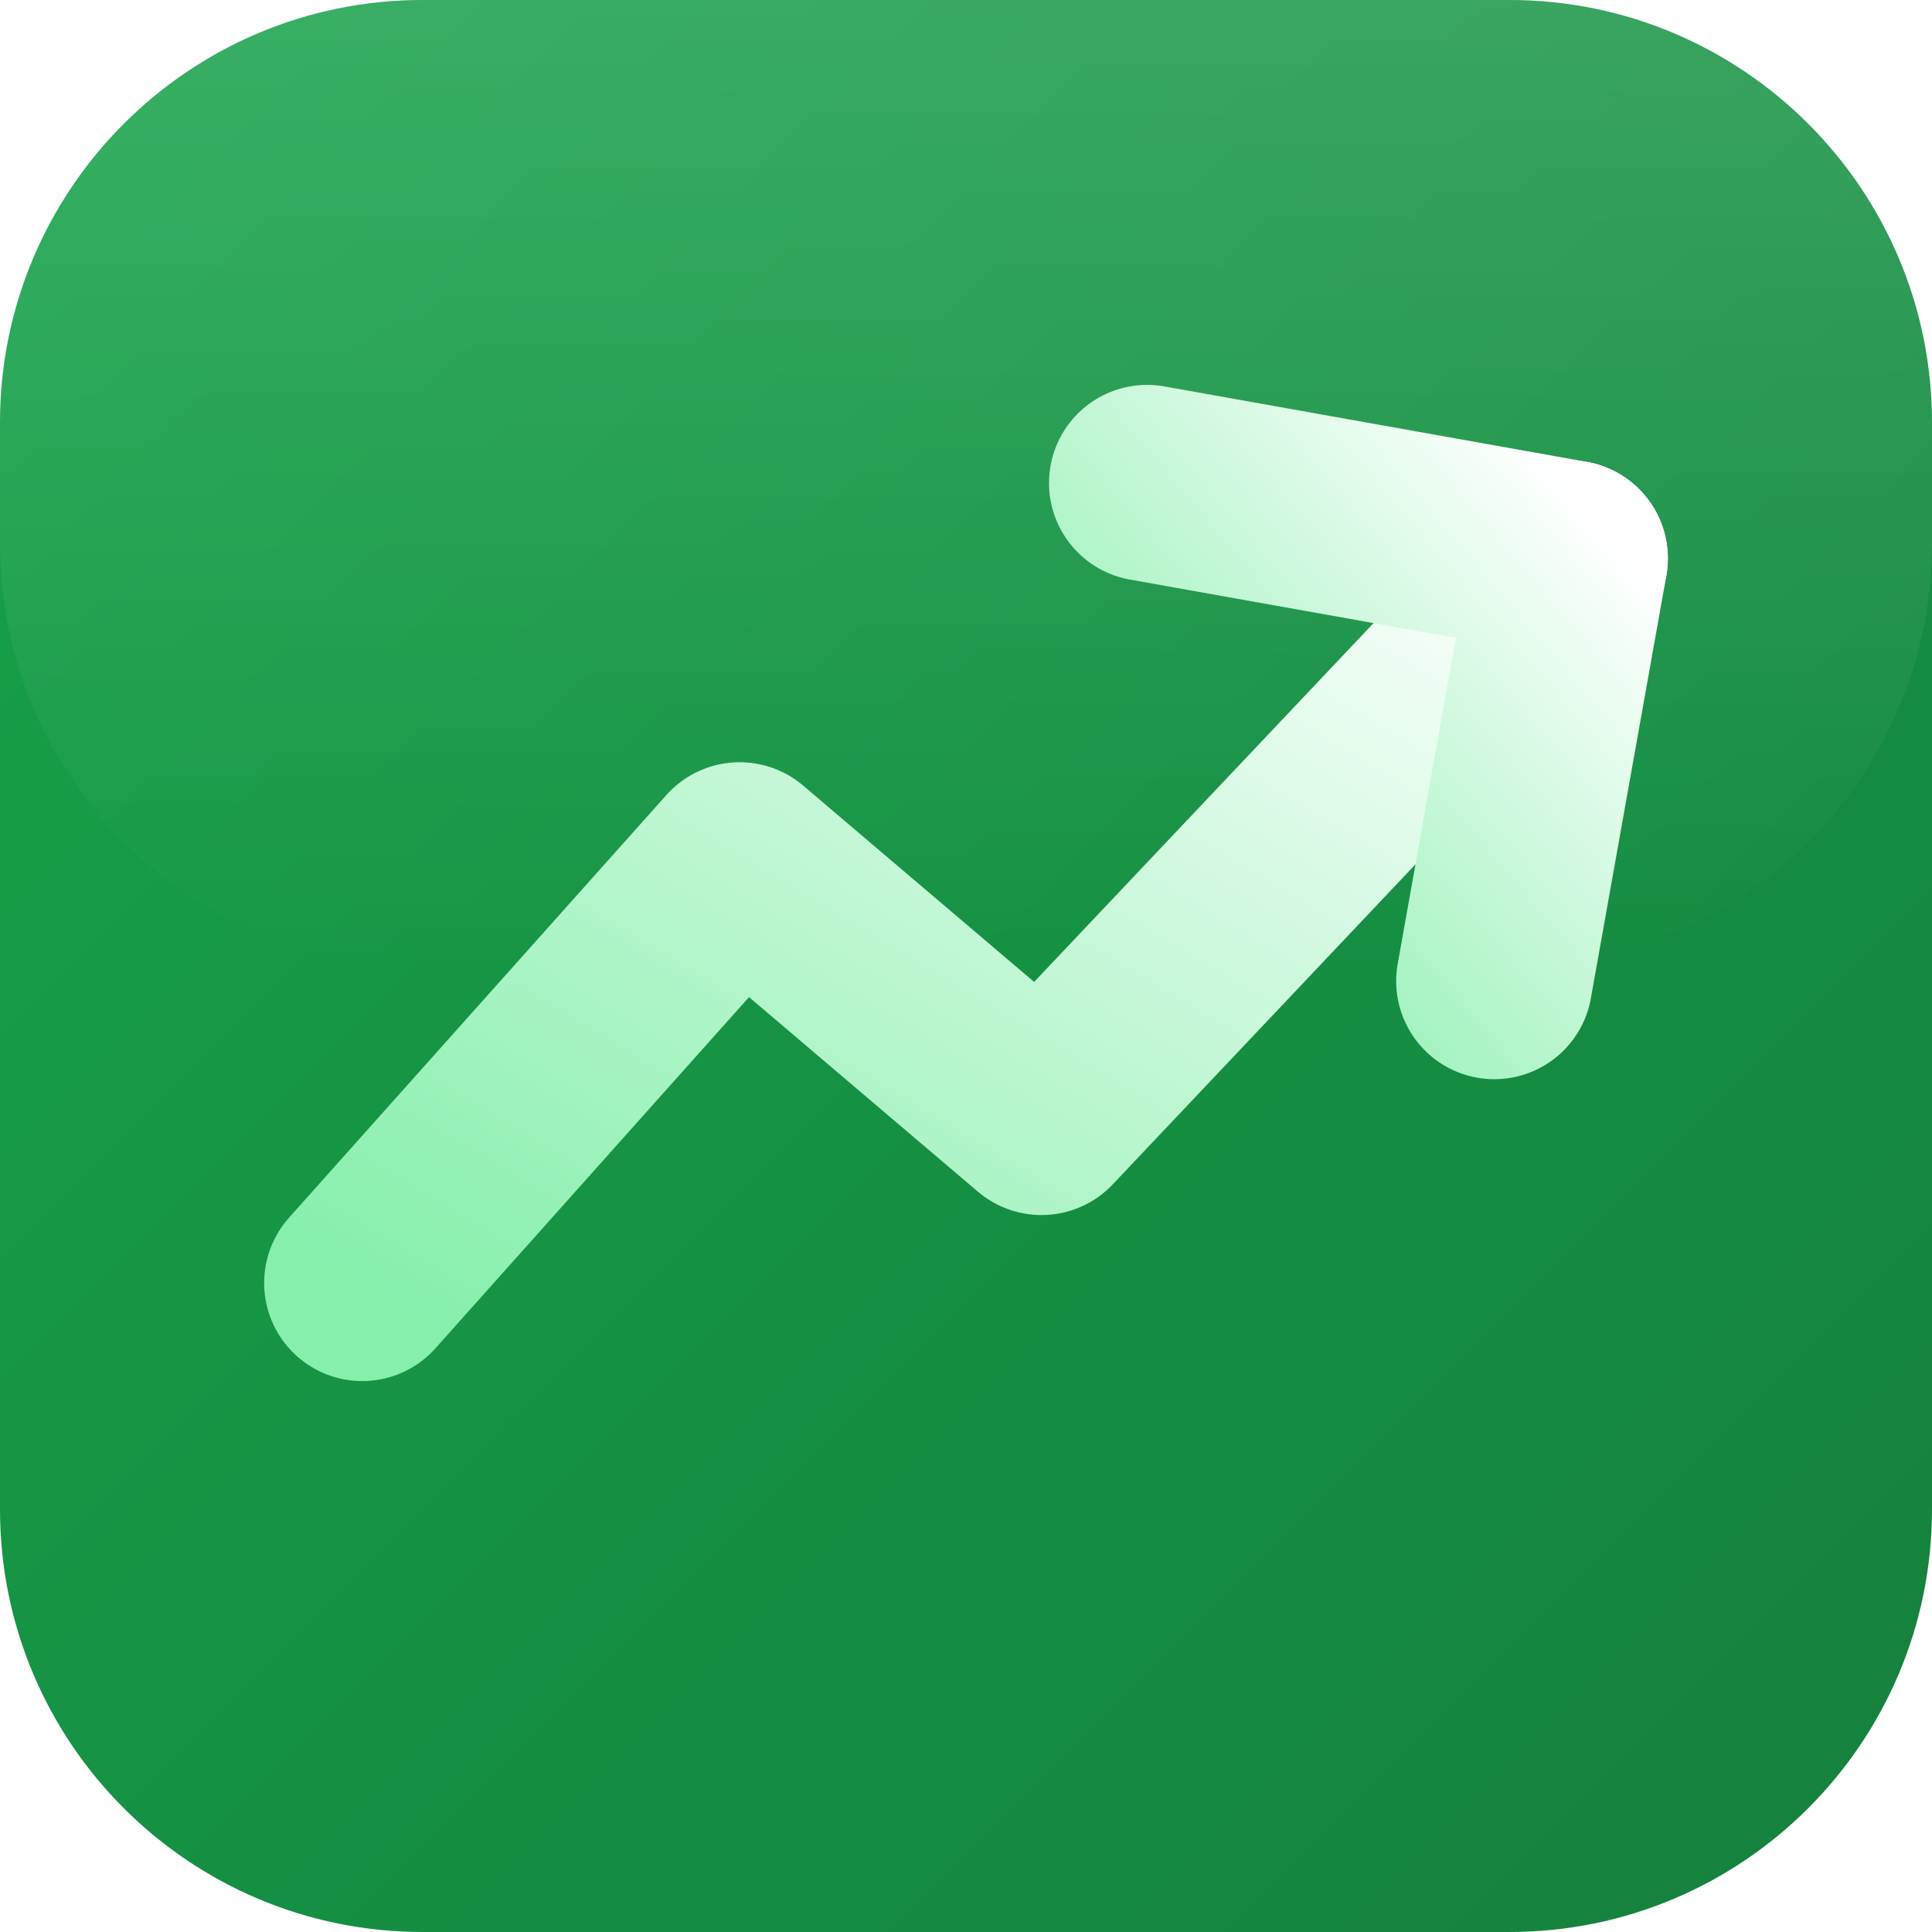
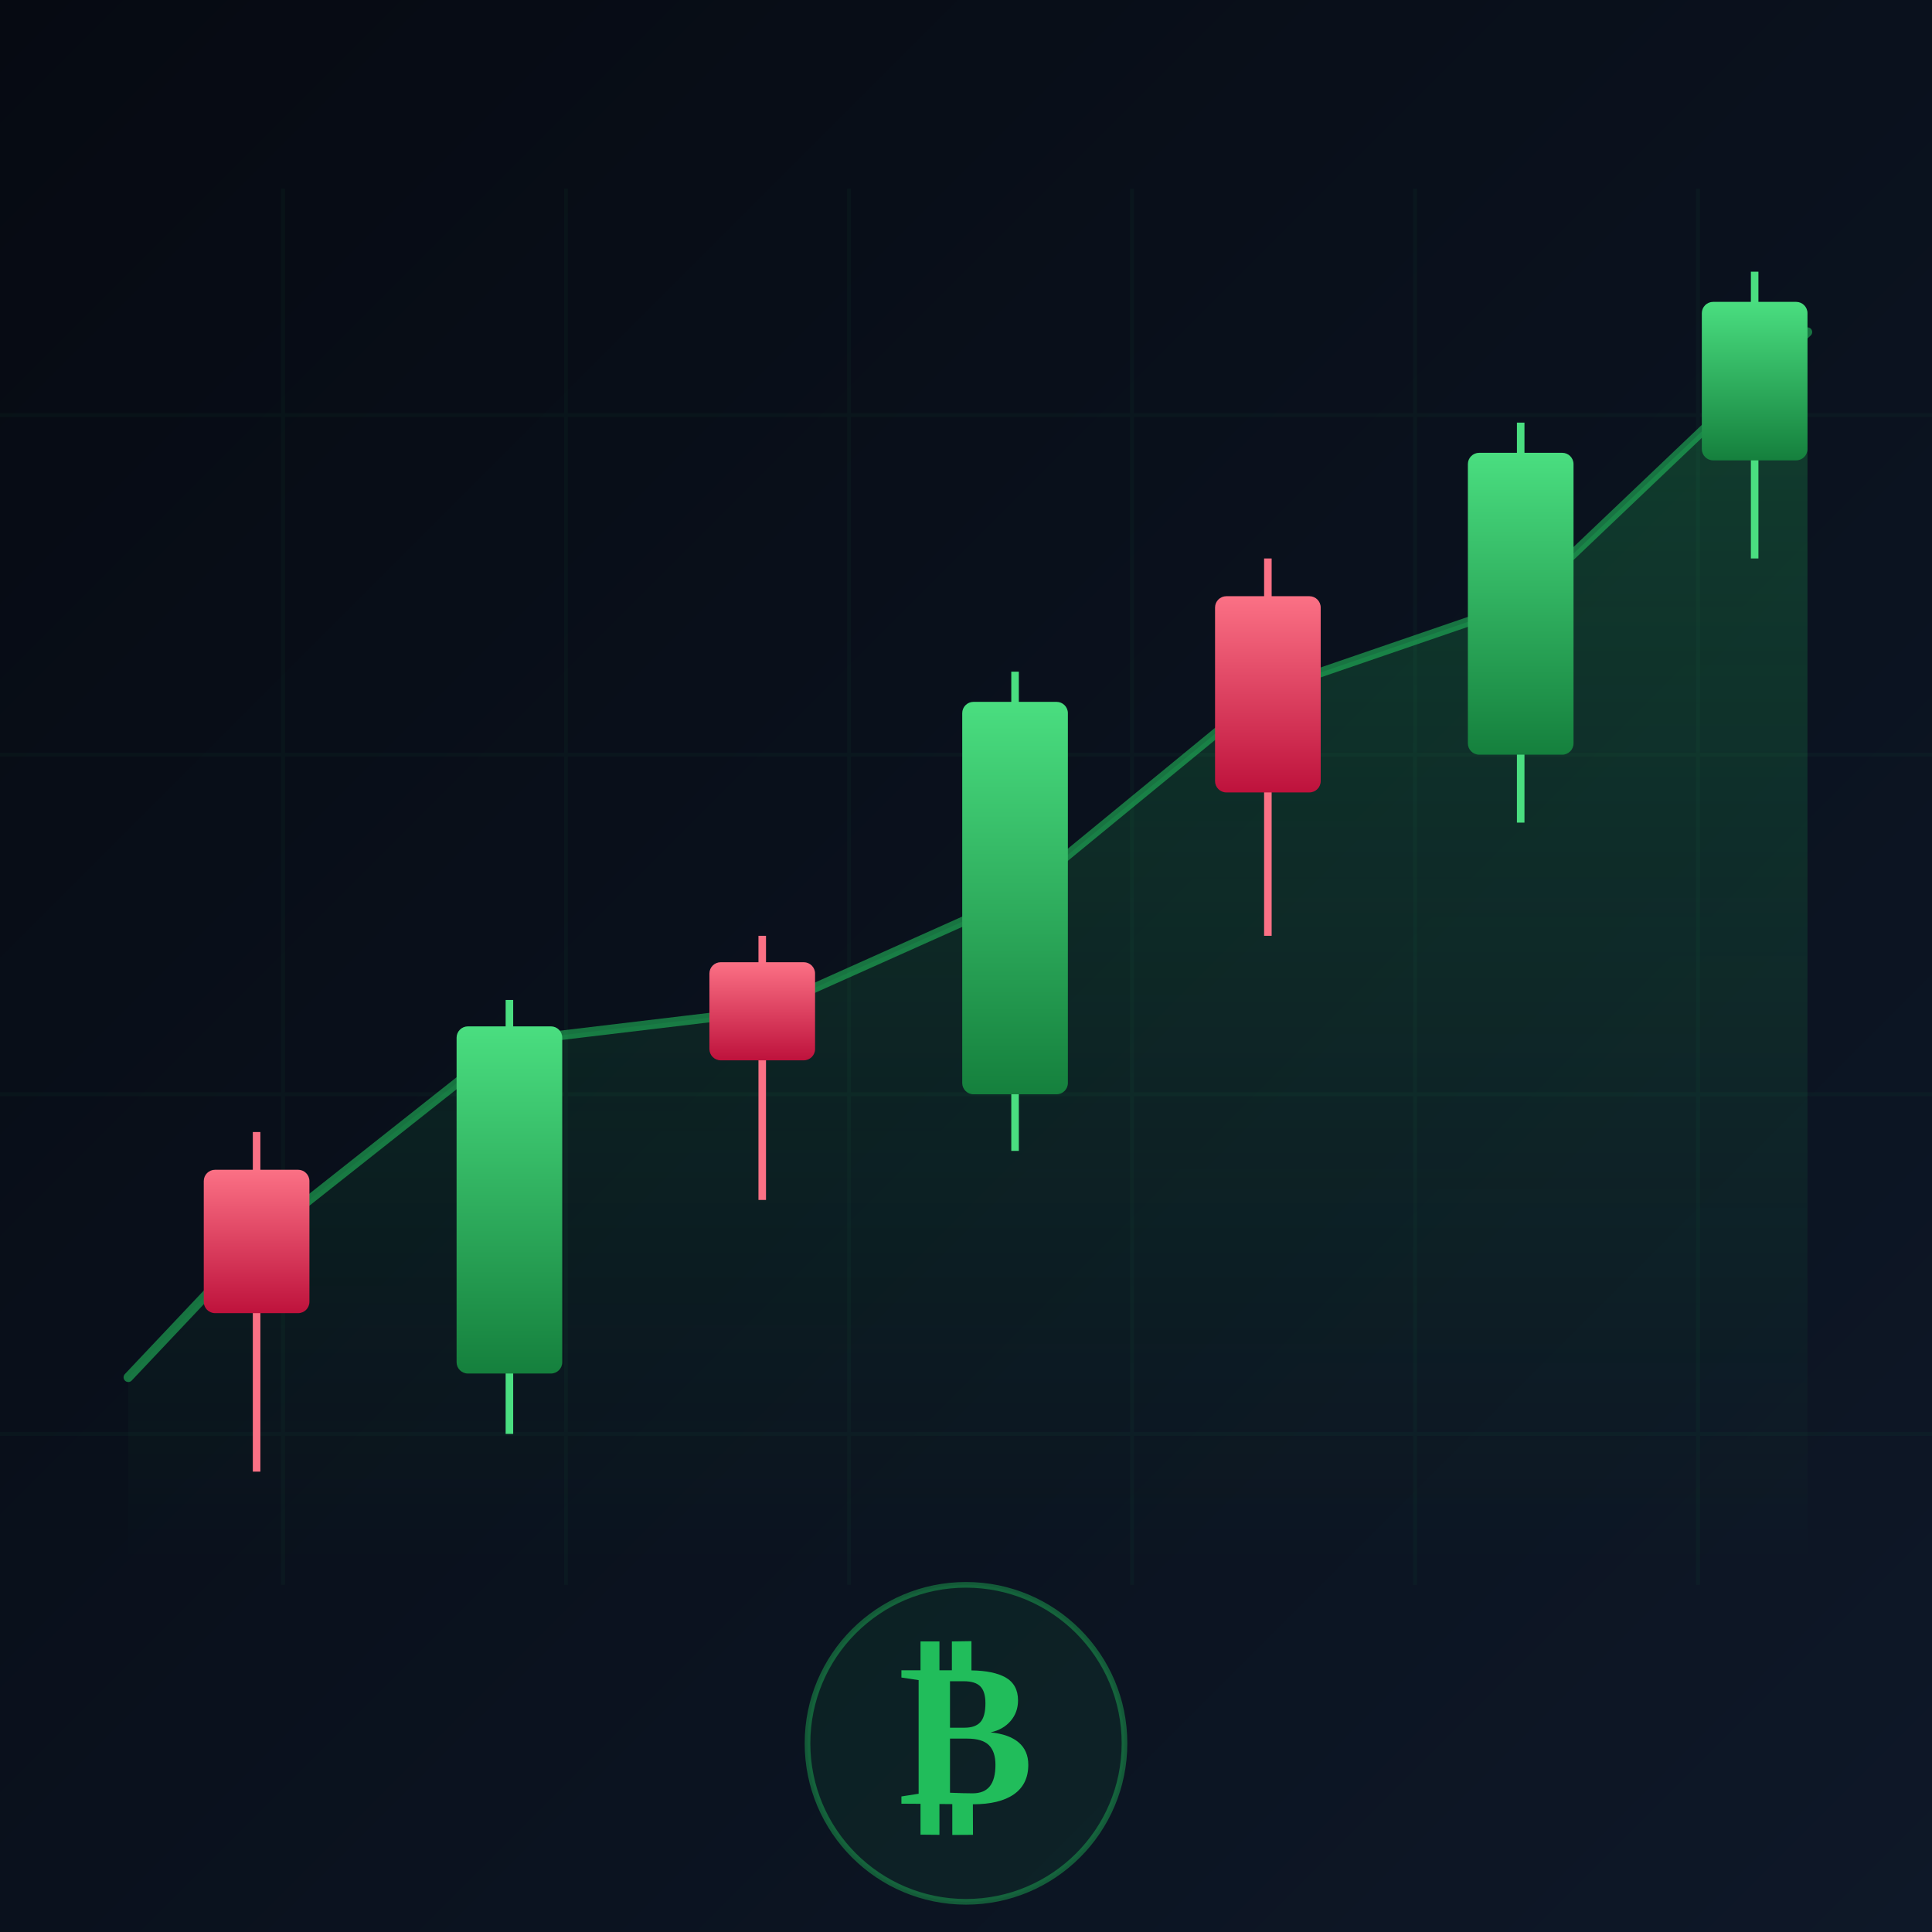
- <svg xmlns="http://www.w3.org/2000/svg" viewBox="0 0 512 512">
+ <svg xmlns="http://www.w3.org/2000/svg" width="512" height="512" viewBox="0 0 512 512">
  <defs>
-     <linearGradient id="bg" x1="0%" y1="0%" x2="100%" y2="100%">
-       <stop offset="0%" stop-color="#16a34a" />
+     <linearGradient id="bg" x1="0" y1="0" x2="1" y2="1">
+       <stop offset="0%" stop-color="#060a12" />
+       <stop offset="100%" stop-color="#0e1828" />
+     </linearGradient>
+     <linearGradient id="gu" x1="0" y1="0" x2="0" y2="1">
+       <stop offset="0%" stop-color="#4ade80" />
      <stop offset="100%" stop-color="#15803d" />
    </linearGradient>
-     <linearGradient id="shine" x1="0%" y1="0%" x2="0%" y2="100%">
-       <stop offset="0%" stop-color="#ffffff" stop-opacity="0.15" />
-       <stop offset="100%" stop-color="#ffffff" stop-opacity="0" />
+     <linearGradient id="gd" x1="0" y1="0" x2="0" y2="1">
+       <stop offset="0%" stop-color="#fb7185" />
+       <stop offset="100%" stop-color="#be123c" />
    </linearGradient>
-     <linearGradient id="arrow" x1="0%" y1="100%" x2="100%" y2="0%">
-       <stop offset="0%" stop-color="#86efac" />
-       <stop offset="100%" stop-color="#ffffff" />
+     <linearGradient id="areafill" x1="0" y1="0" x2="0" y2="1">
+       <stop offset="0%" stop-color="#22c55e" stop-opacity="0.25" />
+       <stop offset="100%" stop-color="#22c55e" stop-opacity="0" />
    </linearGradient>
  </defs>
-   <rect width="512" height="512" rx="112" fill="url(#bg)" />
-   <rect width="512" height="256" rx="112" fill="url(#shine)" />
-   <polyline points="96,340  196,228  276,296  416,148" fill="none" stroke="url(#arrow)" stroke-width="52" stroke-linecap="round" stroke-linejoin="round" />
-   <polyline points="304,128  416,148  396,260" fill="none" stroke="url(#arrow)" stroke-width="52" stroke-linecap="round" stroke-linejoin="round" />
+   <rect width="512" height="512" fill="url(#bg)" />
+   <g opacity="0.045">
+     <line x1="0" y1="110" x2="512" y2="110" stroke="#22c55e" stroke-width="1" />
+     <line x1="0" y1="200" x2="512" y2="200" stroke="#22c55e" stroke-width="1" />
+     <line x1="0" y1="290" x2="512" y2="290" stroke="#22c55e" stroke-width="1" />
+     <line x1="0" y1="380" x2="512" y2="380" stroke="#22c55e" stroke-width="1" />
+     <line x1="75" y1="50" x2="75" y2="420" stroke="#22c55e" stroke-width="1" />
+     <line x1="150" y1="50" x2="150" y2="420" stroke="#22c55e" stroke-width="1" />
+     <line x1="225" y1="50" x2="225" y2="420" stroke="#22c55e" stroke-width="1" />
+     <line x1="300" y1="50" x2="300" y2="420" stroke="#22c55e" stroke-width="1" />
+     <line x1="375" y1="50" x2="375" y2="420" stroke="#22c55e" stroke-width="1" />
+     <line x1="450" y1="50" x2="450" y2="420" stroke="#22c55e" stroke-width="1" />
+   </g>
+   <path d="M34,365 L68,329 L135,276 L202,268 L269,238 L336,183 L403,160 L465,101 L479,88 L479,415 L34,415 Z" fill="url(#areafill)" />
+   <path d="M34,365 L68,329 L135,276 L202,268 L269,238 L336,183 L403,160 L465,101 L479,88" fill="none" stroke="#22c55e" stroke-width="2.5" stroke-linecap="round" stroke-linejoin="round" opacity="0.55" />
+   <line x1="68" y1="300" x2="68" y2="390" stroke="#fb7185" stroke-width="2" />
+   <rect x="54" y="310" width="28" height="38" rx="3" fill="url(#gd)" />
+   <line x1="135" y1="265" x2="135" y2="380" stroke="#4ade80" stroke-width="2" />
+   <rect x="121" y="272" width="28" height="92" rx="3" fill="url(#gu)" />
+   <line x1="202" y1="248" x2="202" y2="318" stroke="#fb7185" stroke-width="2" />
+   <rect x="188" y="255" width="28" height="26" rx="3" fill="url(#gd)" />
+   <line x1="269" y1="178" x2="269" y2="305" stroke="#4ade80" stroke-width="2" />
+   <rect x="255" y="186" width="28" height="104" rx="3" fill="url(#gu)" />
+   <line x1="336" y1="148" x2="336" y2="248" stroke="#fb7185" stroke-width="2" />
+   <rect x="322" y="158" width="28" height="52" rx="3" fill="url(#gd)" />
+   <line x1="403" y1="112" x2="403" y2="218" stroke="#4ade80" stroke-width="2" />
+   <rect x="389" y="120" width="28" height="80" rx="3" fill="url(#gu)" />
+   <line x1="465" y1="72" x2="465" y2="148" stroke="#4ade80" stroke-width="2" />
+   <rect x="451" y="80" width="28" height="42" rx="3" fill="url(#gu)" />
+   <circle cx="256" cy="462" r="42" fill="#22c55e" fill-opacity="0.08" stroke="#22c55e" stroke-width="1.5" stroke-opacity="0.4" />
+   <text x="256" y="478" text-anchor="middle" font-family="Georgia, 'Times New Roman', serif" font-size="54" font-weight="700" fill="#22c55e" fill-opacity="0.95">₿</text>
</svg>
